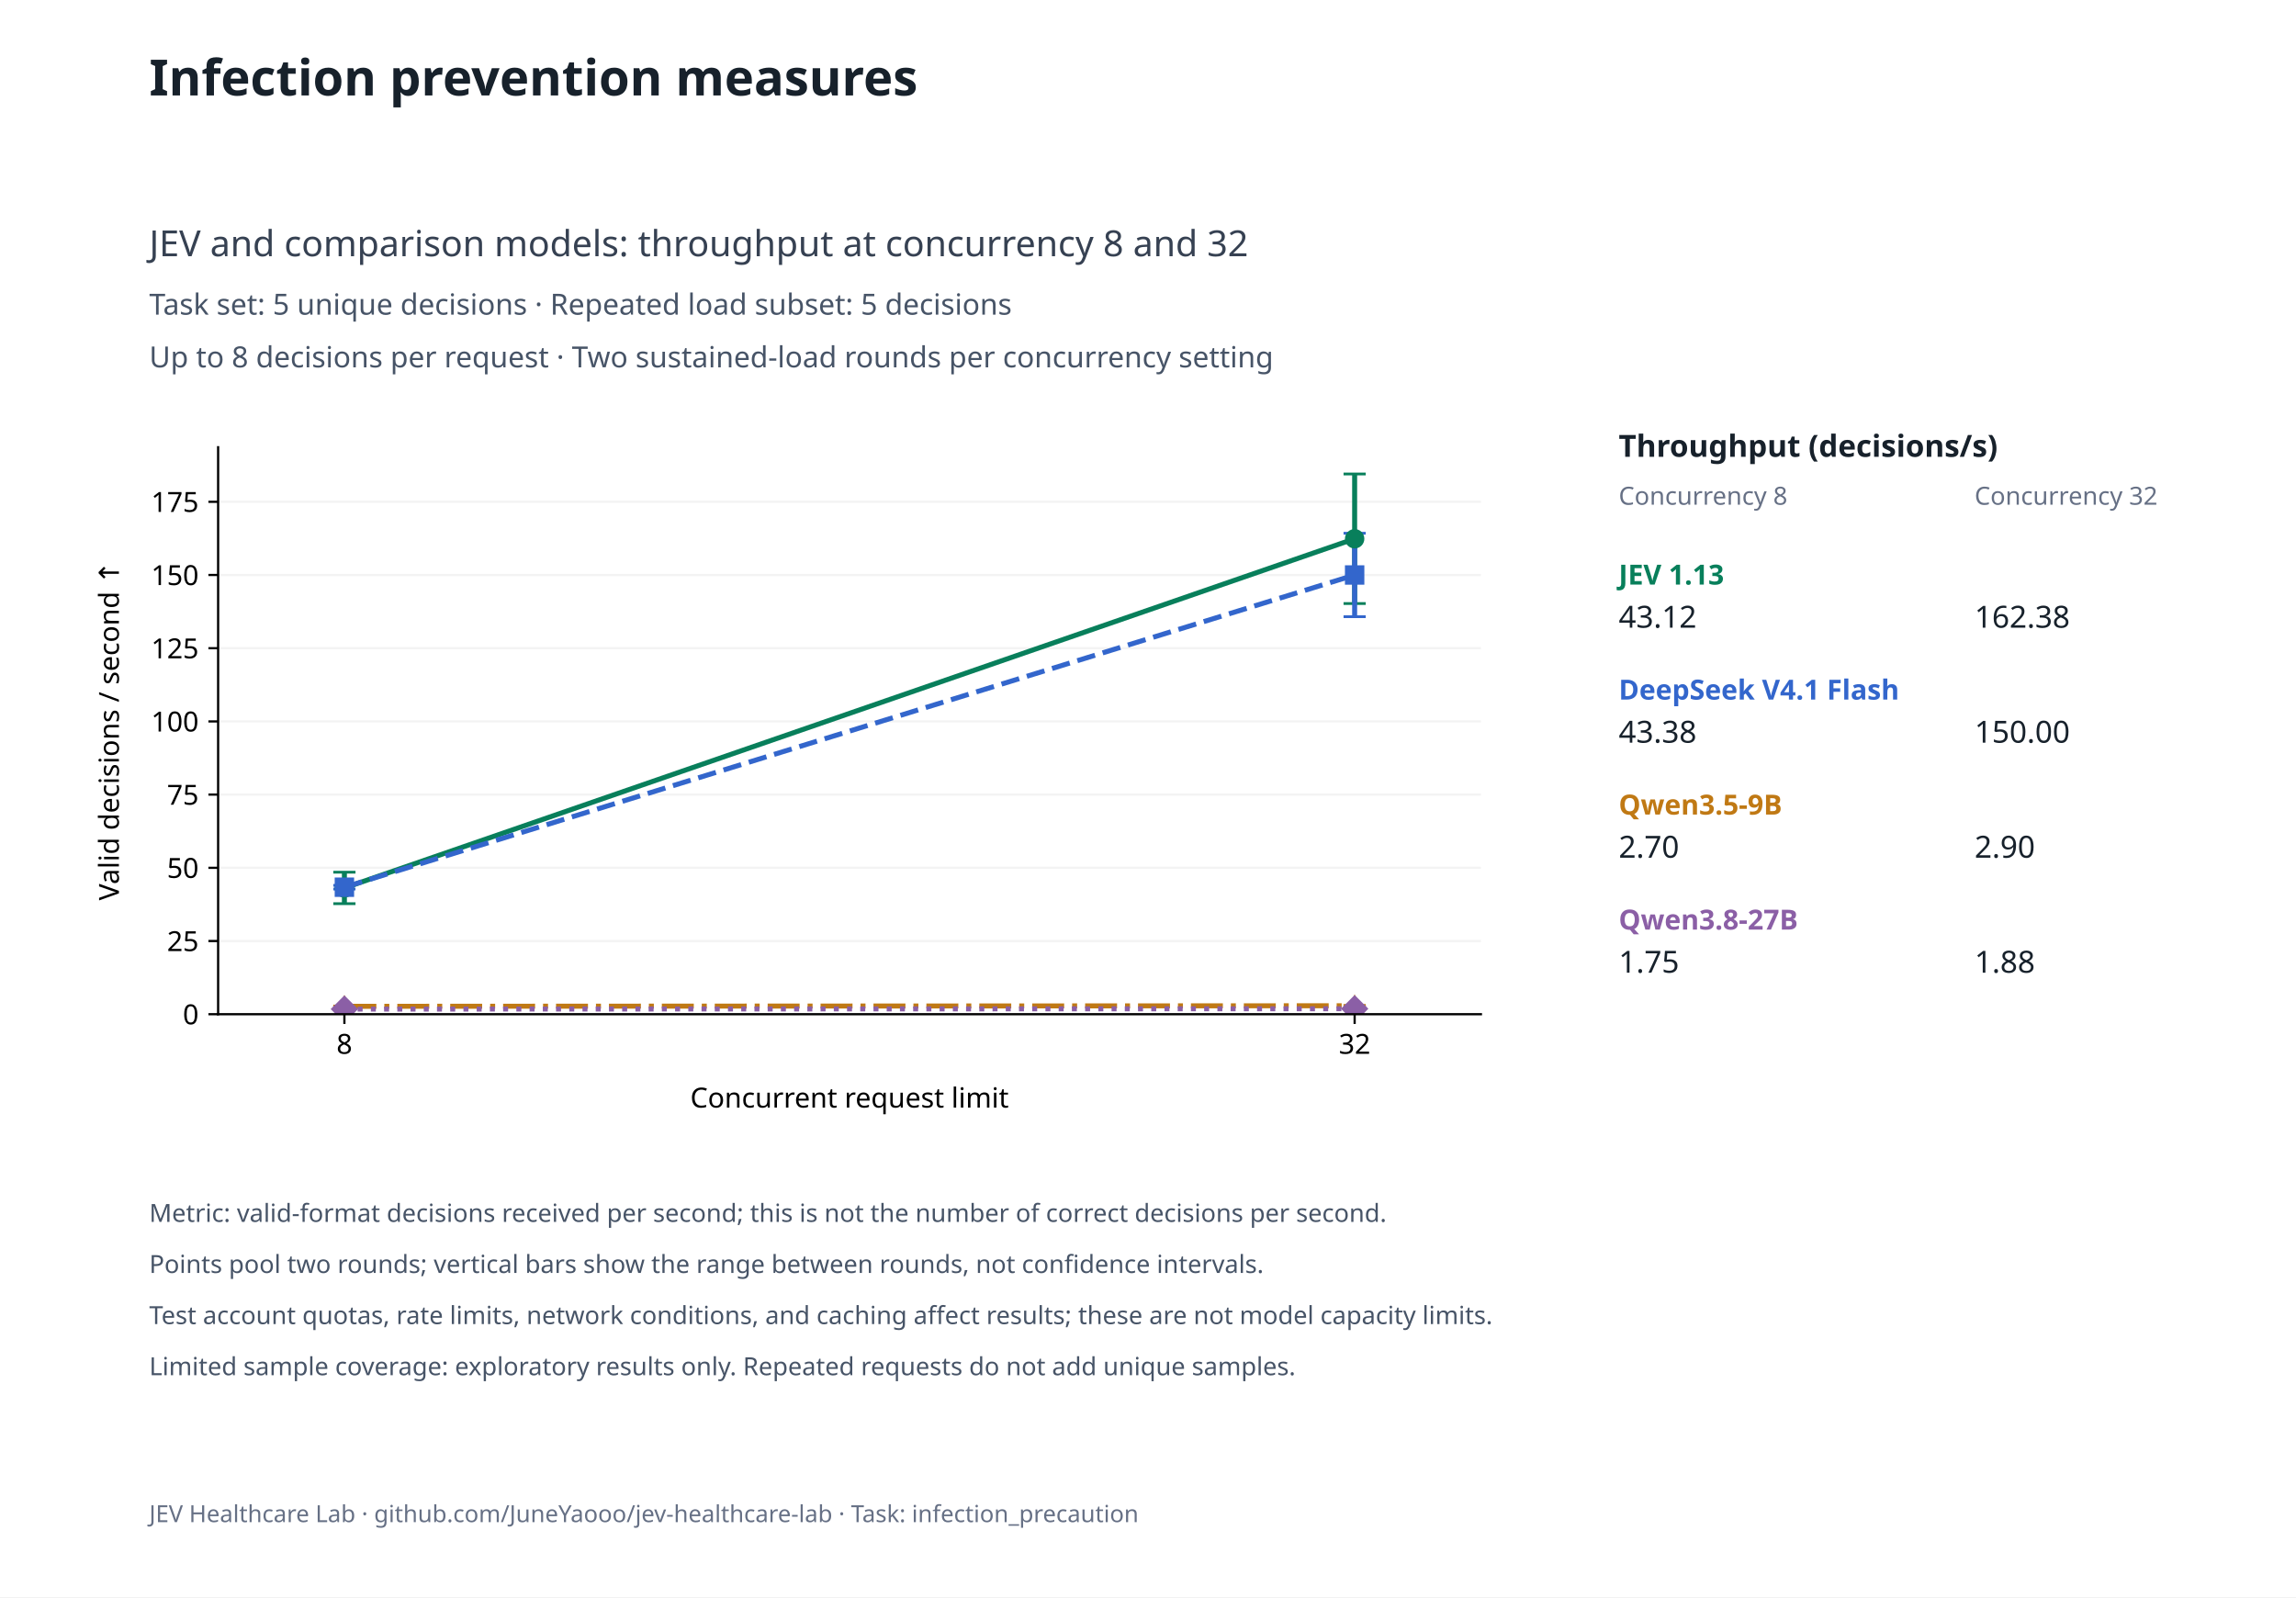
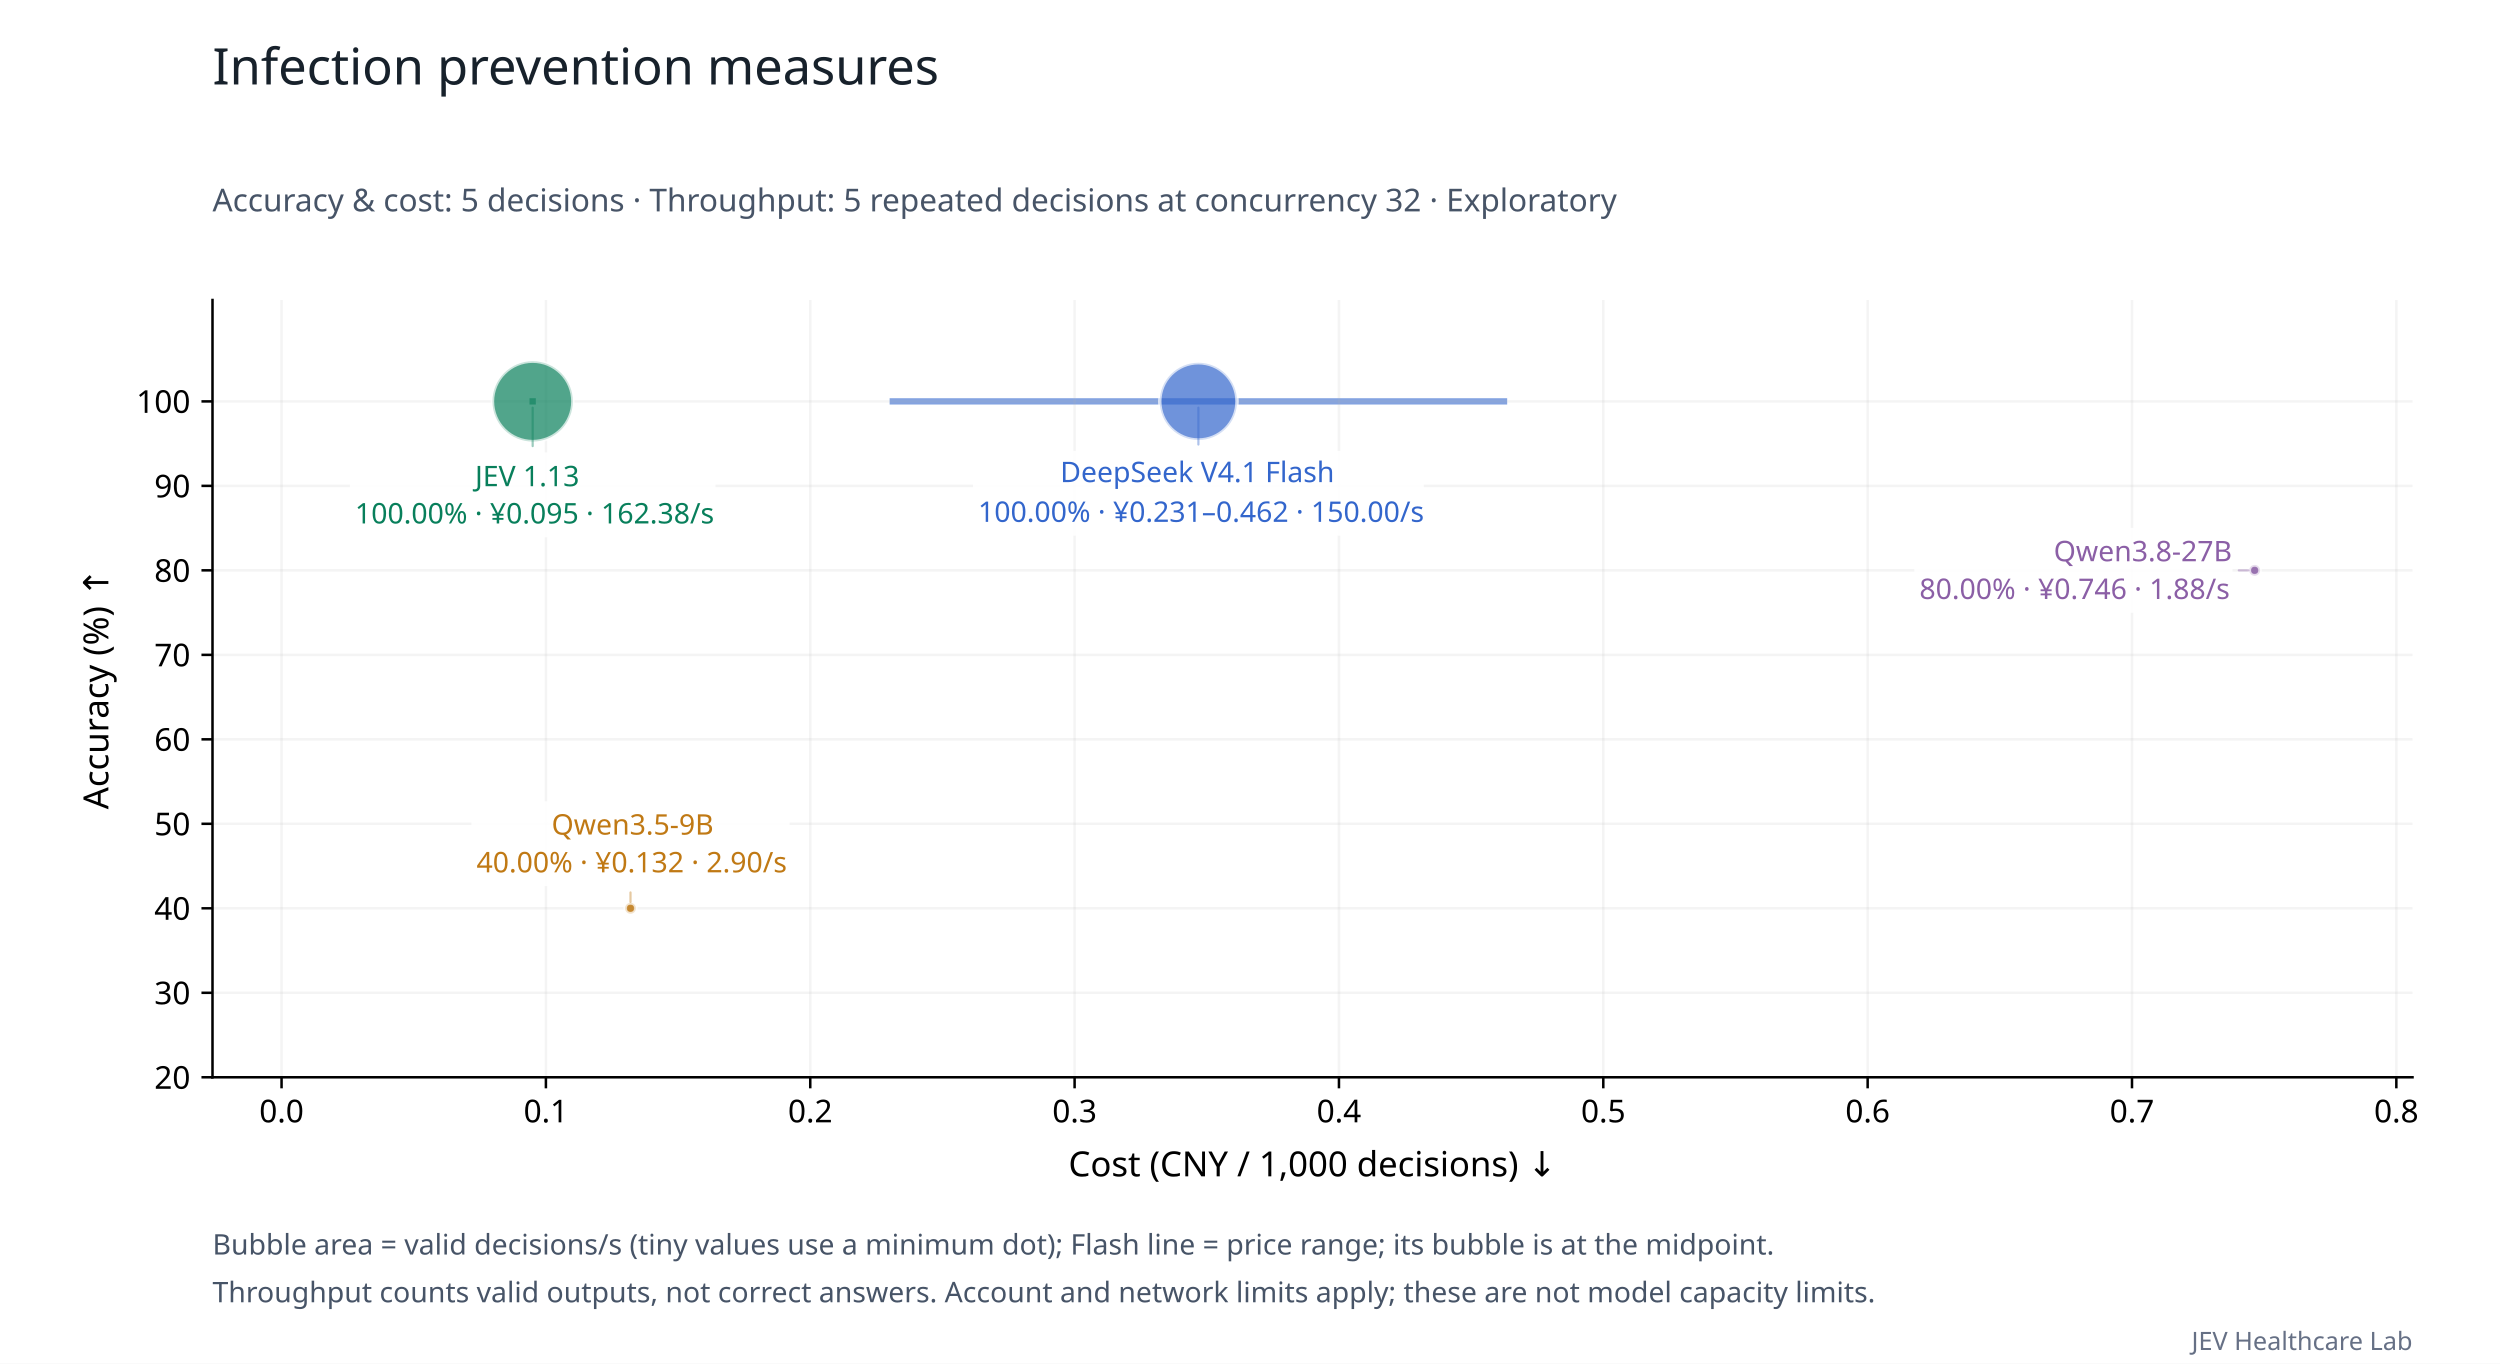
- <svg xmlns="http://www.w3.org/2000/svg" xmlns:xlink="http://www.w3.org/1999/xlink" width="828pt" height="576pt" viewBox="0 0 828 576" version="1.1">
+ <svg xmlns="http://www.w3.org/2000/svg" xmlns:xlink="http://www.w3.org/1999/xlink" width="792pt" height="432pt" viewBox="0 0 792 432" version="1.1">
  <defs>
    <style type="text/css">*{stroke-linejoin: round; stroke-linecap: butt}</style>
  </defs>
  <g id="figure_1">
    <g id="patch_1">
-       <path d="M 0 576 L 828 576 L 828 0 L 0 0 z " style="fill: #ffffff" />
+       <path d="M 0 432 L 792 432 L 792 0 L 0 0 z " style="fill: #ffffff" />
    </g>
    <g id="axes_1">
      <g id="patch_2">
-         <path d="M 78.66 365.76 L 534.06 365.76 L 534.06 161.28 L 78.66 161.28 z " style="fill: #ffffff" />
+         <path d="M 67.32 341.28 L 764.28 341.28 L 764.28 95.04 L 67.32 95.04 z " style="fill: #ffffff" />
+       </g>
+       <g id="line2d_1">
+         <path d="M 168.749 127.158 L 168.749 127.158 " clip-path="url(#p3222d18b9a)" style="fill: none; stroke: #087f5b; stroke-opacity: 0.6; stroke-width: 2; stroke-linecap: square" />
+       </g>
+       <g id="line2d_2">
+         <path d="M 282.834 127.158 L 476.471 127.158 " clip-path="url(#p3222d18b9a)" style="fill: none; stroke: #3366cc; stroke-opacity: 0.6; stroke-width: 2; stroke-linecap: square" />
+       </g>
+       <g id="line2d_3">
+         <path d="M 199.742 287.75 L 199.742 287.75 " clip-path="url(#p3222d18b9a)" style="fill: none; stroke: #c07914; stroke-opacity: 0.6; stroke-width: 2; stroke-linecap: square" />
+       </g>
+       <g id="line2d_4">
+         <path d="M 714.274 180.689 L 714.274 180.689 " clip-path="url(#p3222d18b9a)" style="fill: none; stroke: #8b5fa6; stroke-opacity: 0.6; stroke-width: 2; stroke-linecap: square" />
      </g>
      <g id="matplotlib.axis_1">
        <g id="xtick_1">
-           <g id="line2d_1">
+           <g id="line2d_5">
+             <path d="M 89.198 341.28 L 89.198 95.04 " clip-path="url(#p3222d18b9a)" style="fill: none; stroke: #b0b0b0; stroke-opacity: 0.14; stroke-width: 0.8; stroke-linecap: square" />
+           </g>
+           <g id="line2d_6">
            <defs>
-               <path id="m8e0ed60542" d="M 0 0 L 0 3.5 " style="stroke: #000000; stroke-width: 0.8" />
+               <path id="m6e12f1bd28" d="M 0 0 L 0 3.5 " style="stroke: #000000; stroke-width: 0.8" />
            </defs>
            <g>
-               <use xlink:href="#m8e0ed60542" x="124.2" y="365.76" style="stroke: #000000; stroke-width: 0.8" />
+               <use xlink:href="#m6e12f1bd28" x="89.198" y="341.28" style="stroke: #000000; stroke-width: 0.8" />
            </g>
          </g>
          <g id="text_1">
-             <text style="font-size: 10px; font-family: 'Arial Unicode MS'; text-anchor: middle" x="124.2" y="380.04" transform="rotate(-0 124.2 380.0403)">8</text>
+             <text style="font-size: 10px; font-family: 'Arial Unicode MS'; text-anchor: middle" x="89.198" y="355.56" transform="rotate(-0 89.19767 355.5603)">0.0</text>
          </g>
        </g>
        <g id="xtick_2">
-           <g id="line2d_2">
-             <g>
-               <use xlink:href="#m8e0ed60542" x="488.52" y="365.76" style="stroke: #000000; stroke-width: 0.8" />
+           <g id="line2d_7">
+             <path d="M 172.943 341.28 L 172.943 95.04 " clip-path="url(#p3222d18b9a)" style="fill: none; stroke: #b0b0b0; stroke-opacity: 0.14; stroke-width: 0.8; stroke-linecap: square" />
+           </g>
+           <g id="line2d_8">
+             <g>
+               <use xlink:href="#m6e12f1bd28" x="172.943" y="341.28" style="stroke: #000000; stroke-width: 0.8" />
            </g>
          </g>
          <g id="text_2">
-             <text style="font-size: 10px; font-family: 'Arial Unicode MS'; text-anchor: middle" x="488.52" y="380.04" transform="rotate(-0 488.52 380.0403)">32</text>
-           </g>
-         </g>
-         <g id="text_3">
-           <text style="font-size: 10px; font-family: 'Arial Unicode MS'; text-anchor: middle" x="306.36" y="399.42" transform="rotate(-0 306.36 399.4202)">Concurrent request limit</text>
+             <text style="font-size: 10px; font-family: 'Arial Unicode MS'; text-anchor: middle" x="172.943" y="355.56" transform="rotate(-0 172.9431 355.5603)">0.1</text>
+           </g>
+         </g>
+         <g id="xtick_3">
+           <g id="line2d_9">
+             <path d="M 256.689 341.28 L 256.689 95.04 " clip-path="url(#p3222d18b9a)" style="fill: none; stroke: #b0b0b0; stroke-opacity: 0.14; stroke-width: 0.8; stroke-linecap: square" />
+           </g>
+           <g id="line2d_10">
+             <g>
+               <use xlink:href="#m6e12f1bd28" x="256.689" y="341.28" style="stroke: #000000; stroke-width: 0.8" />
+             </g>
+           </g>
+           <g id="text_3">
+             <text style="font-size: 10px; font-family: 'Arial Unicode MS'; text-anchor: middle" x="256.689" y="355.56" transform="rotate(-0 256.6886 355.5603)">0.2</text>
+           </g>
+         </g>
+         <g id="xtick_4">
+           <g id="line2d_11">
+             <path d="M 340.434 341.28 L 340.434 95.04 " clip-path="url(#p3222d18b9a)" style="fill: none; stroke: #b0b0b0; stroke-opacity: 0.14; stroke-width: 0.8; stroke-linecap: square" />
+           </g>
+           <g id="line2d_12">
+             <g>
+               <use xlink:href="#m6e12f1bd28" x="340.434" y="341.28" style="stroke: #000000; stroke-width: 0.8" />
+             </g>
+           </g>
+           <g id="text_4">
+             <text style="font-size: 10px; font-family: 'Arial Unicode MS'; text-anchor: middle" x="340.434" y="355.56" transform="rotate(-0 340.4341 355.5603)">0.3</text>
+           </g>
+         </g>
+         <g id="xtick_5">
+           <g id="line2d_13">
+             <path d="M 424.18 341.28 L 424.18 95.04 " clip-path="url(#p3222d18b9a)" style="fill: none; stroke: #b0b0b0; stroke-opacity: 0.14; stroke-width: 0.8; stroke-linecap: square" />
+           </g>
+           <g id="line2d_14">
+             <g>
+               <use xlink:href="#m6e12f1bd28" x="424.18" y="341.28" style="stroke: #000000; stroke-width: 0.8" />
+             </g>
+           </g>
+           <g id="text_5">
+             <text style="font-size: 10px; font-family: 'Arial Unicode MS'; text-anchor: middle" x="424.18" y="355.56" transform="rotate(-0 424.1796 355.5603)">0.4</text>
+           </g>
+         </g>
+         <g id="xtick_6">
+           <g id="line2d_15">
+             <path d="M 507.925 341.28 L 507.925 95.04 " clip-path="url(#p3222d18b9a)" style="fill: none; stroke: #b0b0b0; stroke-opacity: 0.14; stroke-width: 0.8; stroke-linecap: square" />
+           </g>
+           <g id="line2d_16">
+             <g>
+               <use xlink:href="#m6e12f1bd28" x="507.925" y="341.28" style="stroke: #000000; stroke-width: 0.8" />
+             </g>
+           </g>
+           <g id="text_6">
+             <text style="font-size: 10px; font-family: 'Arial Unicode MS'; text-anchor: middle" x="507.925" y="355.56" transform="rotate(-0 507.925 355.5603)">0.5</text>
+           </g>
+         </g>
+         <g id="xtick_7">
+           <g id="line2d_17">
+             <path d="M 591.671 341.28 L 591.671 95.04 " clip-path="url(#p3222d18b9a)" style="fill: none; stroke: #b0b0b0; stroke-opacity: 0.14; stroke-width: 0.8; stroke-linecap: square" />
+           </g>
+           <g id="line2d_18">
+             <g>
+               <use xlink:href="#m6e12f1bd28" x="591.671" y="341.28" style="stroke: #000000; stroke-width: 0.8" />
+             </g>
+           </g>
+           <g id="text_7">
+             <text style="font-size: 10px; font-family: 'Arial Unicode MS'; text-anchor: middle" x="591.671" y="355.56" transform="rotate(-0 591.6705 355.5603)">0.6</text>
+           </g>
+         </g>
+         <g id="xtick_8">
+           <g id="line2d_19">
+             <path d="M 675.416 341.28 L 675.416 95.04 " clip-path="url(#p3222d18b9a)" style="fill: none; stroke: #b0b0b0; stroke-opacity: 0.14; stroke-width: 0.8; stroke-linecap: square" />
+           </g>
+           <g id="line2d_20">
+             <g>
+               <use xlink:href="#m6e12f1bd28" x="675.416" y="341.28" style="stroke: #000000; stroke-width: 0.8" />
+             </g>
+           </g>
+           <g id="text_8">
+             <text style="font-size: 10px; font-family: 'Arial Unicode MS'; text-anchor: middle" x="675.416" y="355.56" transform="rotate(-0 675.416 355.5603)">0.7</text>
+           </g>
+         </g>
+         <g id="xtick_9">
+           <g id="line2d_21">
+             <path d="M 759.161 341.28 L 759.161 95.04 " clip-path="url(#p3222d18b9a)" style="fill: none; stroke: #b0b0b0; stroke-opacity: 0.14; stroke-width: 0.8; stroke-linecap: square" />
+           </g>
+           <g id="line2d_22">
+             <g>
+               <use xlink:href="#m6e12f1bd28" x="759.161" y="341.28" style="stroke: #000000; stroke-width: 0.8" />
+             </g>
+           </g>
+           <g id="text_9">
+             <text style="font-size: 10px; font-family: 'Arial Unicode MS'; text-anchor: middle" x="759.161" y="355.56" transform="rotate(-0 759.1615 355.5603)">0.8</text>
+           </g>
+         </g>
+         <g id="text_10">
+           <text style="font-size: 11px; font-family: 'Arial Unicode MS'; text-anchor: middle" x="415.8" y="372.668" transform="rotate(-0 415.8 372.6682)">Cost (CNY / 1,000 decisions) ↓</text>
        </g>
      </g>
      <g id="matplotlib.axis_2">
        <g id="ytick_1">
-           <g id="line2d_3">
-             <path d="M 78.66 365.76 L 534.06 365.76 " clip-path="url(#pffff6d3450)" style="fill: none; stroke: #b0b0b0; stroke-opacity: 0.16; stroke-width: 0.8; stroke-linecap: square" />
-           </g>
-           <g id="line2d_4">
+           <g id="line2d_23">
+             <path d="M 67.32 341.28 L 764.28 341.28 " clip-path="url(#p3222d18b9a)" style="fill: none; stroke: #b0b0b0; stroke-opacity: 0.14; stroke-width: 0.8; stroke-linecap: square" />
+           </g>
+           <g id="line2d_24">
            <defs>
-               <path id="m346a5e330f" d="M 0 0 L -3.5 0 " style="stroke: #000000; stroke-width: 0.8" />
+               <path id="m0b950eb92d" d="M 0 0 L -3.5 0 " style="stroke: #000000; stroke-width: 0.8" />
            </defs>
            <g>
-               <use xlink:href="#m346a5e330f" x="78.66" y="365.76" style="stroke: #000000; stroke-width: 0.8" />
-             </g>
-           </g>
-           <g id="text_4">
-             <text style="font-size: 10px; font-family: 'Arial Unicode MS'; text-anchor: end" x="71.66" y="369.4" transform="rotate(-0 71.66 369.4001)">0</text>
+               <use xlink:href="#m0b950eb92d" x="67.32" y="341.28" style="stroke: #000000; stroke-width: 0.8" />
+             </g>
+           </g>
+           <g id="text_11">
+             <text style="font-size: 10px; font-family: 'Arial Unicode MS'; text-anchor: end" x="60.32" y="344.92" transform="rotate(-0 60.32 344.9201)">20</text>
          </g>
        </g>
        <g id="ytick_2">
-           <g id="line2d_5">
-             <path d="M 78.66 339.36 L 534.06 339.36 " clip-path="url(#pffff6d3450)" style="fill: none; stroke: #b0b0b0; stroke-opacity: 0.16; stroke-width: 0.8; stroke-linecap: square" />
-           </g>
-           <g id="line2d_6">
-             <g>
-               <use xlink:href="#m346a5e330f" x="78.66" y="339.36" style="stroke: #000000; stroke-width: 0.8" />
-             </g>
-           </g>
-           <g id="text_5">
-             <text style="font-size: 10px; font-family: 'Arial Unicode MS'; text-anchor: end" x="71.66" y="343" transform="rotate(-0 71.66 343.0003)">25</text>
+           <g id="line2d_25">
+             <path d="M 67.32 314.515 L 764.28 314.515 " clip-path="url(#p3222d18b9a)" style="fill: none; stroke: #b0b0b0; stroke-opacity: 0.14; stroke-width: 0.8; stroke-linecap: square" />
+           </g>
+           <g id="line2d_26">
+             <g>
+               <use xlink:href="#m0b950eb92d" x="67.32" y="314.515" style="stroke: #000000; stroke-width: 0.8" />
+             </g>
+           </g>
+           <g id="text_12">
+             <text style="font-size: 10px; font-family: 'Arial Unicode MS'; text-anchor: end" x="60.32" y="318.155" transform="rotate(-0 60.32 318.1549)">30</text>
          </g>
        </g>
        <g id="ytick_3">
-           <g id="line2d_7">
-             <path d="M 78.66 312.96 L 534.06 312.96 " clip-path="url(#pffff6d3450)" style="fill: none; stroke: #b0b0b0; stroke-opacity: 0.16; stroke-width: 0.8; stroke-linecap: square" />
-           </g>
-           <g id="line2d_8">
-             <g>
-               <use xlink:href="#m346a5e330f" x="78.66" y="312.96" style="stroke: #000000; stroke-width: 0.8" />
-             </g>
-           </g>
-           <g id="text_6">
-             <text style="font-size: 10px; font-family: 'Arial Unicode MS'; text-anchor: end" x="71.66" y="316.6" transform="rotate(-0 71.66 316.6004)">50</text>
+           <g id="line2d_27">
+             <path d="M 67.32 287.75 L 764.28 287.75 " clip-path="url(#p3222d18b9a)" style="fill: none; stroke: #b0b0b0; stroke-opacity: 0.14; stroke-width: 0.8; stroke-linecap: square" />
+           </g>
+           <g id="line2d_28">
+             <g>
+               <use xlink:href="#m0b950eb92d" x="67.32" y="287.75" style="stroke: #000000; stroke-width: 0.8" />
+             </g>
+           </g>
+           <g id="text_13">
+             <text style="font-size: 10px; font-family: 'Arial Unicode MS'; text-anchor: end" x="60.32" y="291.39" transform="rotate(-0 60.32 291.3897)">40</text>
          </g>
        </g>
        <g id="ytick_4">
-           <g id="line2d_9">
-             <path d="M 78.66 286.56 L 534.06 286.56 " clip-path="url(#pffff6d3450)" style="fill: none; stroke: #b0b0b0; stroke-opacity: 0.16; stroke-width: 0.8; stroke-linecap: square" />
-           </g>
-           <g id="line2d_10">
-             <g>
-               <use xlink:href="#m346a5e330f" x="78.66" y="286.56" style="stroke: #000000; stroke-width: 0.8" />
-             </g>
-           </g>
-           <g id="text_7">
-             <text style="font-size: 10px; font-family: 'Arial Unicode MS'; text-anchor: end" x="71.66" y="290.201" transform="rotate(-0 71.66 290.2006)">75</text>
+           <g id="line2d_29">
+             <path d="M 67.32 260.984 L 764.28 260.984 " clip-path="url(#p3222d18b9a)" style="fill: none; stroke: #b0b0b0; stroke-opacity: 0.14; stroke-width: 0.8; stroke-linecap: square" />
+           </g>
+           <g id="line2d_30">
+             <g>
+               <use xlink:href="#m0b950eb92d" x="67.32" y="260.984" style="stroke: #000000; stroke-width: 0.8" />
+             </g>
+           </g>
+           <g id="text_14">
+             <text style="font-size: 10px; font-family: 'Arial Unicode MS'; text-anchor: end" x="60.32" y="264.624" transform="rotate(-0 60.32 264.6245)">50</text>
          </g>
        </g>
        <g id="ytick_5">
-           <g id="line2d_11">
-             <path d="M 78.66 260.161 L 534.06 260.161 " clip-path="url(#pffff6d3450)" style="fill: none; stroke: #b0b0b0; stroke-opacity: 0.16; stroke-width: 0.8; stroke-linecap: square" />
-           </g>
-           <g id="line2d_12">
-             <g>
-               <use xlink:href="#m346a5e330f" x="78.66" y="260.161" style="stroke: #000000; stroke-width: 0.8" />
-             </g>
-           </g>
-           <g id="text_8">
-             <text style="font-size: 10px; font-family: 'Arial Unicode MS'; text-anchor: end" x="71.66" y="263.801" transform="rotate(-0 71.66 263.8008)">100</text>
+           <g id="line2d_31">
+             <path d="M 67.32 234.219 L 764.28 234.219 " clip-path="url(#p3222d18b9a)" style="fill: none; stroke: #b0b0b0; stroke-opacity: 0.14; stroke-width: 0.8; stroke-linecap: square" />
+           </g>
+           <g id="line2d_32">
+             <g>
+               <use xlink:href="#m0b950eb92d" x="67.32" y="234.219" style="stroke: #000000; stroke-width: 0.8" />
+             </g>
+           </g>
+           <g id="text_15">
+             <text style="font-size: 10px; font-family: 'Arial Unicode MS'; text-anchor: end" x="60.32" y="237.859" transform="rotate(-0 60.32 237.8593)">60</text>
          </g>
        </g>
        <g id="ytick_6">
-           <g id="line2d_13">
-             <path d="M 78.66 233.761 L 534.06 233.761 " clip-path="url(#pffff6d3450)" style="fill: none; stroke: #b0b0b0; stroke-opacity: 0.16; stroke-width: 0.8; stroke-linecap: square" />
-           </g>
-           <g id="line2d_14">
-             <g>
-               <use xlink:href="#m346a5e330f" x="78.66" y="233.761" style="stroke: #000000; stroke-width: 0.8" />
-             </g>
-           </g>
-           <g id="text_9">
-             <text style="font-size: 10px; font-family: 'Arial Unicode MS'; text-anchor: end" x="71.66" y="237.401" transform="rotate(-0 71.66 237.4009)">125</text>
+           <g id="line2d_33">
+             <path d="M 67.32 207.454 L 764.28 207.454 " clip-path="url(#p3222d18b9a)" style="fill: none; stroke: #b0b0b0; stroke-opacity: 0.14; stroke-width: 0.8; stroke-linecap: square" />
+           </g>
+           <g id="line2d_34">
+             <g>
+               <use xlink:href="#m0b950eb92d" x="67.32" y="207.454" style="stroke: #000000; stroke-width: 0.8" />
+             </g>
+           </g>
+           <g id="text_16">
+             <text style="font-size: 10px; font-family: 'Arial Unicode MS'; text-anchor: end" x="60.32" y="211.094" transform="rotate(-0 60.32 211.0941)">70</text>
          </g>
        </g>
        <g id="ytick_7">
-           <g id="line2d_15">
-             <path d="M 78.66 207.361 L 534.06 207.361 " clip-path="url(#pffff6d3450)" style="fill: none; stroke: #b0b0b0; stroke-opacity: 0.16; stroke-width: 0.8; stroke-linecap: square" />
-           </g>
-           <g id="line2d_16">
-             <g>
-               <use xlink:href="#m346a5e330f" x="78.66" y="207.361" style="stroke: #000000; stroke-width: 0.8" />
-             </g>
-           </g>
-           <g id="text_10">
-             <text style="font-size: 10px; font-family: 'Arial Unicode MS'; text-anchor: end" x="71.66" y="211.001" transform="rotate(-0 71.66 211.0011)">150</text>
+           <g id="line2d_35">
+             <path d="M 67.32 180.689 L 764.28 180.689 " clip-path="url(#p3222d18b9a)" style="fill: none; stroke: #b0b0b0; stroke-opacity: 0.14; stroke-width: 0.8; stroke-linecap: square" />
+           </g>
+           <g id="line2d_36">
+             <g>
+               <use xlink:href="#m0b950eb92d" x="67.32" y="180.689" style="stroke: #000000; stroke-width: 0.8" />
+             </g>
+           </g>
+           <g id="text_17">
+             <text style="font-size: 10px; font-family: 'Arial Unicode MS'; text-anchor: end" x="60.32" y="184.329" transform="rotate(-0 60.32 184.3288)">80</text>
          </g>
        </g>
        <g id="ytick_8">
-           <g id="line2d_17">
-             <path d="M 78.66 180.961 L 534.06 180.961 " clip-path="url(#pffff6d3450)" style="fill: none; stroke: #b0b0b0; stroke-opacity: 0.16; stroke-width: 0.8; stroke-linecap: square" />
-           </g>
-           <g id="line2d_18">
-             <g>
-               <use xlink:href="#m346a5e330f" x="78.66" y="180.961" style="stroke: #000000; stroke-width: 0.8" />
-             </g>
-           </g>
-           <g id="text_11">
-             <text style="font-size: 10px; font-family: 'Arial Unicode MS'; text-anchor: end" x="71.66" y="184.601" transform="rotate(-0 71.66 184.6012)">175</text>
-           </g>
-         </g>
-         <g id="text_12">
-           <text style="font-size: 10px; font-family: 'Arial Unicode MS'; text-anchor: middle" x="42.878" y="263.52" transform="rotate(-90 42.87758 263.52)">Valid decisions / second ↑</text>
-         </g>
-       </g>
-       <g id="LineCollection_1">
-         <path d="M 124.2 325.896 L 124.2 314.544 " clip-path="url(#pffff6d3450)" style="fill: none; stroke: #087f5b; stroke-width: 1.8" />
-         <path d="M 488.52 217.657 L 488.52 170.929 " clip-path="url(#pffff6d3450)" style="fill: none; stroke: #087f5b; stroke-width: 1.8" />
-       </g>
-       <g id="line2d_19">
+           <g id="line2d_37">
+             <path d="M 67.32 153.923 L 764.28 153.923 " clip-path="url(#p3222d18b9a)" style="fill: none; stroke: #b0b0b0; stroke-opacity: 0.14; stroke-width: 0.8; stroke-linecap: square" />
+           </g>
+           <g id="line2d_38">
+             <g>
+               <use xlink:href="#m0b950eb92d" x="67.32" y="153.923" style="stroke: #000000; stroke-width: 0.8" />
+             </g>
+           </g>
+           <g id="text_18">
+             <text style="font-size: 10px; font-family: 'Arial Unicode MS'; text-anchor: end" x="60.32" y="157.564" transform="rotate(-0 60.32 157.5636)">90</text>
+           </g>
+         </g>
+         <g id="ytick_9">
+           <g id="line2d_39">
+             <path d="M 67.32 127.158 L 764.28 127.158 " clip-path="url(#p3222d18b9a)" style="fill: none; stroke: #b0b0b0; stroke-opacity: 0.14; stroke-width: 0.8; stroke-linecap: square" />
+           </g>
+           <g id="line2d_40">
+             <g>
+               <use xlink:href="#m0b950eb92d" x="67.32" y="127.158" style="stroke: #000000; stroke-width: 0.8" />
+             </g>
+           </g>
+           <g id="text_19">
+             <text style="font-size: 10px; font-family: 'Arial Unicode MS'; text-anchor: end" x="60.32" y="130.798" transform="rotate(-0 60.32 130.7984)">100</text>
+           </g>
+         </g>
+         <g id="text_20">
+           <text style="font-size: 11px; font-family: 'Arial Unicode MS'; text-anchor: middle" x="34.327" y="218.16" transform="rotate(-90 34.32719 218.16)">Accuracy (%) ↑</text>
+         </g>
+       </g>
+       <g id="patch_3">
+         <path d="M 67.32 341.28 L 67.32 95.04 " style="fill: none; stroke: #000000; stroke-width: 0.8; stroke-linejoin: miter; stroke-linecap: square" />
+       </g>
+       <g id="patch_4">
+         <path d="M 67.32 341.28 L 764.28 341.28 " style="fill: none; stroke: #000000; stroke-width: 0.8; stroke-linejoin: miter; stroke-linecap: square" />
+       </g>
+       <g id="PathCollection_1">
        <defs>
-           <path id="m57e43f21d7" d="M 4 0 L -4 -0 " style="stroke: #087f5b" />
+           <path id="m70d8eda0ce" d="M 0 12.743 C 3.379 12.743 6.621 11.4 9.01 9.01 C 11.4 6.621 12.743 3.379 12.743 0 C 12.743 -3.379 11.4 -6.621 9.01 -9.01 C 6.621 -11.4 3.379 -12.743 0 -12.743 C -3.379 -12.743 -6.621 -11.4 -9.01 -9.01 C -11.4 -6.621 -12.743 -3.379 -12.743 0 C -12.743 3.379 -11.4 6.621 -9.01 9.01 C -6.621 11.4 -3.379 12.743 0 12.743 z " style="stroke: #ffffff; stroke-opacity: 0.7; stroke-width: 1.1" />
        </defs>
-         <g clip-path="url(#pffff6d3450)">
-           <use xlink:href="#m57e43f21d7" x="124.2" y="325.896" style="fill: #087f5b; stroke: #087f5b" />
-           <use xlink:href="#m57e43f21d7" x="488.52" y="217.657" style="fill: #087f5b; stroke: #087f5b" />
-         </g>
-       </g>
-       <g id="line2d_20">
-         <g clip-path="url(#pffff6d3450)">
-           <use xlink:href="#m57e43f21d7" x="124.2" y="314.544" style="fill: #087f5b; stroke: #087f5b" />
-           <use xlink:href="#m57e43f21d7" x="488.52" y="170.929" style="fill: #087f5b; stroke: #087f5b" />
-         </g>
-       </g>
-       <g id="LineCollection_2">
-         <path d="M 124.2 320.616 L 124.2 319.296 " clip-path="url(#pffff6d3450)" style="fill: none; stroke: #3366cc; stroke-width: 1.8" />
-         <path d="M 488.52 222.409 L 488.52 192.313 " clip-path="url(#pffff6d3450)" style="fill: none; stroke: #3366cc; stroke-width: 1.8" />
-       </g>
-       <g id="line2d_21">
+         <g clip-path="url(#p3222d18b9a)">
+           <use xlink:href="#m70d8eda0ce" x="168.749" y="127.158" style="fill: #087f5b; fill-opacity: 0.7; stroke: #ffffff; stroke-opacity: 0.7; stroke-width: 1.1" />
+         </g>
+       </g>
+       <g id="PathCollection_2">
        <defs>
-           <path id="m2f074e4fcb" d="M 4 0 L -4 -0 " style="stroke: #3366cc" />
+           <path id="m590376e90a" d="M 0 12.247 C 3.248 12.247 6.364 10.957 8.66 8.66 C 10.957 6.364 12.247 3.248 12.247 0 C 12.247 -3.248 10.957 -6.364 8.66 -8.66 C 6.364 -10.957 3.248 -12.247 0 -12.247 C -3.248 -12.247 -6.364 -10.957 -8.66 -8.66 C -10.957 -6.364 -12.247 -3.248 -12.247 0 C -12.247 3.248 -10.957 6.364 -8.66 8.66 C -6.364 10.957 -3.248 12.247 0 12.247 z " style="stroke: #ffffff; stroke-opacity: 0.7; stroke-width: 1.1" />
        </defs>
-         <g clip-path="url(#pffff6d3450)">
-           <use xlink:href="#m2f074e4fcb" x="124.2" y="320.616" style="fill: #3366cc; stroke: #3366cc" />
-           <use xlink:href="#m2f074e4fcb" x="488.52" y="222.409" style="fill: #3366cc; stroke: #3366cc" />
-         </g>
-       </g>
-       <g id="line2d_22">
-         <g clip-path="url(#pffff6d3450)">
-           <use xlink:href="#m2f074e4fcb" x="124.2" y="319.296" style="fill: #3366cc; stroke: #3366cc" />
-           <use xlink:href="#m2f074e4fcb" x="488.52" y="192.313" style="fill: #3366cc; stroke: #3366cc" />
-         </g>
-       </g>
-       <g id="LineCollection_3">
-         <path d="M 124.2 363.014 L 124.2 362.803 " clip-path="url(#pffff6d3450)" style="fill: none; stroke: #c07914; stroke-width: 1.8" />
-         <path d="M 488.52 362.803 L 488.52 362.592 " clip-path="url(#pffff6d3450)" style="fill: none; stroke: #c07914; stroke-width: 1.8" />
-       </g>
-       <g id="line2d_23">
+         <g clip-path="url(#p3222d18b9a)">
+           <use xlink:href="#m590376e90a" x="379.652" y="127.158" style="fill: #3366cc; fill-opacity: 0.7; stroke: #ffffff; stroke-opacity: 0.7; stroke-width: 1.1" />
+         </g>
+       </g>
+       <g id="PathCollection_3">
        <defs>
-           <path id="me197558a9c" d="M 4 0 L -4 -0 " style="stroke: #c07914" />
+           <path id="mb161eafe2a" d="M 0 1.732 C 0.459 1.732 0.9 1.55 1.225 1.225 C 1.55 0.9 1.732 0.459 1.732 0 C 1.732 -0.459 1.55 -0.9 1.225 -1.225 C 0.9 -1.55 0.459 -1.732 0 -1.732 C -0.459 -1.732 -0.9 -1.55 -1.225 -1.225 C -1.55 -0.9 -1.732 -0.459 -1.732 0 C -1.732 0.459 -1.55 0.9 -1.225 1.225 C -0.9 1.55 -0.459 1.732 0 1.732 z " style="stroke: #ffffff; stroke-opacity: 0.7; stroke-width: 1.1" />
        </defs>
-         <g clip-path="url(#pffff6d3450)">
-           <use xlink:href="#me197558a9c" x="124.2" y="363.014" style="fill: #c07914; stroke: #c07914" />
-           <use xlink:href="#me197558a9c" x="488.52" y="362.803" style="fill: #c07914; stroke: #c07914" />
-         </g>
-       </g>
-       <g id="line2d_24">
-         <g clip-path="url(#pffff6d3450)">
-           <use xlink:href="#me197558a9c" x="124.2" y="362.803" style="fill: #c07914; stroke: #c07914" />
-           <use xlink:href="#me197558a9c" x="488.52" y="362.592" style="fill: #c07914; stroke: #c07914" />
-         </g>
-       </g>
-       <g id="LineCollection_4">
-         <path d="M 124.2 363.912 L 124.2 363.912 " clip-path="url(#pffff6d3450)" style="fill: none; stroke: #8b5fa6; stroke-width: 1.8" />
-         <path d="M 488.52 363.912 L 488.52 363.648 " clip-path="url(#pffff6d3450)" style="fill: none; stroke: #8b5fa6; stroke-width: 1.8" />
-       </g>
-       <g id="line2d_25">
+         <g clip-path="url(#p3222d18b9a)">
+           <use xlink:href="#mb161eafe2a" x="199.742" y="287.75" style="fill: #c07914; fill-opacity: 0.7; stroke: #ffffff; stroke-opacity: 0.7; stroke-width: 1.1" />
+         </g>
+       </g>
+       <g id="PathCollection_4">
        <defs>
-           <path id="m071d15d3a5" d="M 4 0 L -4 -0 " style="stroke: #8b5fa6" />
+           <path id="md528c7fe31" d="M 0 1.732 C 0.459 1.732 0.9 1.55 1.225 1.225 C 1.55 0.9 1.732 0.459 1.732 0 C 1.732 -0.459 1.55 -0.9 1.225 -1.225 C 0.9 -1.55 0.459 -1.732 0 -1.732 C -0.459 -1.732 -0.9 -1.55 -1.225 -1.225 C -1.55 -0.9 -1.732 -0.459 -1.732 0 C -1.732 0.459 -1.55 0.9 -1.225 1.225 C -0.9 1.55 -0.459 1.732 0 1.732 z " style="stroke: #ffffff; stroke-opacity: 0.7; stroke-width: 1.1" />
        </defs>
-         <g clip-path="url(#pffff6d3450)">
-           <use xlink:href="#m071d15d3a5" x="124.2" y="363.912" style="fill: #8b5fa6; stroke: #8b5fa6" />
-           <use xlink:href="#m071d15d3a5" x="488.52" y="363.912" style="fill: #8b5fa6; stroke: #8b5fa6" />
-         </g>
-       </g>
-       <g id="line2d_26">
-         <g clip-path="url(#pffff6d3450)">
-           <use xlink:href="#m071d15d3a5" x="124.2" y="363.912" style="fill: #8b5fa6; stroke: #8b5fa6" />
-           <use xlink:href="#m071d15d3a5" x="488.52" y="363.648" style="fill: #8b5fa6; stroke: #8b5fa6" />
-         </g>
-       </g>
-       <g id="line2d_27">
-         <path d="M 124.2 320.22 L 488.52 194.293 " clip-path="url(#pffff6d3450)" style="fill: none; stroke: #087f5b; stroke-width: 1.8; stroke-linecap: square" />
-         <defs>
-           <path id="m7d3b77364e" d="M 0 3 C 0.796 3 1.559 2.684 2.121 2.121 C 2.684 1.559 3 0.796 3 0 C 3 -0.796 2.684 -1.559 2.121 -2.121 C 1.559 -2.684 0.796 -3 0 -3 C -0.796 -3 -1.559 -2.684 -2.121 -2.121 C -2.684 -1.559 -3 -0.796 -3 0 C -3 0.796 -2.684 1.559 -2.121 2.121 C -1.559 2.684 -0.796 3 0 3 z " style="stroke: #087f5b" />
-         </defs>
-         <g clip-path="url(#pffff6d3450)">
-           <use xlink:href="#m7d3b77364e" x="124.2" y="320.22" style="fill: #087f5b; stroke: #087f5b" />
-           <use xlink:href="#m7d3b77364e" x="488.52" y="194.293" style="fill: #087f5b; stroke: #087f5b" />
-         </g>
-       </g>
-       <g id="line2d_28">
-         <path d="M 124.2 319.956 L 488.52 207.361 " clip-path="url(#pffff6d3450)" style="fill: none; stroke-dasharray: 6.66,2.88; stroke-dashoffset: 0; stroke: #3366cc; stroke-width: 1.8" />
-         <defs>
-           <path id="m033c4f723c" d="M -3 3 L 3 3 L 3 -3 L -3 -3 z " style="stroke: #3366cc; stroke-linejoin: miter" />
-         </defs>
-         <g clip-path="url(#pffff6d3450)">
-           <use xlink:href="#m033c4f723c" x="124.2" y="319.956" style="fill: #3366cc; stroke: #3366cc; stroke-linejoin: miter" />
-           <use xlink:href="#m033c4f723c" x="488.52" y="207.361" style="fill: #3366cc; stroke: #3366cc; stroke-linejoin: miter" />
-         </g>
-       </g>
-       <g id="line2d_29">
-         <path d="M 124.2 362.909 L 488.52 362.698 " clip-path="url(#pffff6d3450)" style="fill: none; stroke-dasharray: 11.52,2.88,1.8,2.88; stroke-dashoffset: 0; stroke: #c07914; stroke-width: 1.8" />
-         <defs>
-           <path id="mccd3e02677" d="M 0 -3 L -3 3 L 3 3 z " style="stroke: #c07914; stroke-linejoin: miter" />
-         </defs>
-         <g clip-path="url(#pffff6d3450)">
-           <use xlink:href="#mccd3e02677" x="124.2" y="362.909" style="fill: #c07914; stroke: #c07914; stroke-linejoin: miter" />
-           <use xlink:href="#mccd3e02677" x="488.52" y="362.698" style="fill: #c07914; stroke: #c07914; stroke-linejoin: miter" />
-         </g>
-       </g>
-       <g id="line2d_30">
-         <path d="M 124.2 363.912 L 488.52 363.78 " clip-path="url(#pffff6d3450)" style="fill: none; stroke-dasharray: 1.8,2.97; stroke-dashoffset: 0; stroke: #8b5fa6; stroke-width: 1.8" />
-         <defs>
-           <path id="mc3619ff71c" d="M -0 4.243 L 4.243 0 L 0 -4.243 L -4.243 -0 z " style="stroke: #8b5fa6; stroke-linejoin: miter" />
-         </defs>
-         <g clip-path="url(#pffff6d3450)">
-           <use xlink:href="#mc3619ff71c" x="124.2" y="363.912" style="fill: #8b5fa6; stroke: #8b5fa6; stroke-linejoin: miter" />
-           <use xlink:href="#mc3619ff71c" x="488.52" y="363.78" style="fill: #8b5fa6; stroke: #8b5fa6; stroke-linejoin: miter" />
-         </g>
-       </g>
-       <g id="patch_3">
-         <path d="M 78.66 365.76 L 78.66 161.28 " style="fill: none; stroke: #000000; stroke-width: 0.8; stroke-linejoin: miter; stroke-linecap: square" />
-       </g>
-       <g id="patch_4">
-         <path d="M 78.66 365.76 L 534.06 365.76 " style="fill: none; stroke: #000000; stroke-width: 0.8; stroke-linejoin: miter; stroke-linecap: square" />
-       </g>
-     </g>
-     <g id="text_13">
-       <text style="font-weight: 700; font-size: 18px; font-family: 'Arial Unicode MS'; text-anchor: start; fill: #17212b" x="53.82" y="34.416" transform="rotate(-0 53.82 34.41649)">Infection prevention measures</text>
-     </g>
-     <g id="text_14">
-       <text style="font-size: 13px; font-family: 'Arial Unicode MS'; text-anchor: start; fill: #364152" x="53.82" y="92.408" transform="rotate(-0 53.82 92.40836)">JEV and comparison models: throughput at concurrency 8 and 32</text>
-     </g>
-     <g id="text_15">
-       <text style="font-size: 10.5px; font-family: 'Arial Unicode MS'; text-anchor: start; fill: #475467" x="53.82" y="113.472" transform="rotate(-0 53.82 113.472)">Task set: 5 unique decisions · Repeated load subset: 5 decisions</text>
-     </g>
-     <g id="text_16">
-       <text style="font-size: 10.5px; font-family: 'Arial Unicode MS'; text-anchor: start; fill: #475467" x="53.82" y="132.48" transform="rotate(-0 53.82 132.48)">Up to 8 decisions per request · Two sustained-load rounds per concurrency setting</text>
-     </g>
-     <g id="text_17">
-       <text style="font-weight: 700; font-size: 11px; font-family: 'Arial Unicode MS'; text-anchor: start; fill: #17212b" x="583.74" y="164.736" transform="rotate(-0 583.74 164.736)">Throughput (decisions/s)</text>
-     </g>
-     <g id="text_18">
-       <text style="font-size: 9px; font-family: 'Arial Unicode MS'; text-anchor: start; fill: #667085" x="583.74" y="182.016" transform="rotate(-0 583.74 182.016)">Concurrency 8</text>
-     </g>
-     <g id="text_19">
-       <text style="font-size: 9px; font-family: 'Arial Unicode MS'; text-anchor: start; fill: #667085" x="712.08" y="182.016" transform="rotate(-0 712.08 182.016)">Concurrency 32</text>
-     </g>
-     <g id="text_20">
-       <text style="font-weight: 700; font-size: 10px; font-family: 'Arial Unicode MS'; text-anchor: start; fill: #087f5b" x="583.74" y="210.816" transform="rotate(-0 583.74 210.816)">JEV 1.13</text>
-     </g>
-     <g id="text_21">
-       <text style="font-size: 11px; font-family: 'Arial Unicode MS'; text-anchor: start; fill: #17212b" x="583.74" y="226.368" transform="rotate(-0 583.74 226.368)">43.12</text>
-     </g>
-     <g id="text_22">
-       <text style="font-size: 11px; font-family: 'Arial Unicode MS'; text-anchor: start; fill: #17212b" x="712.08" y="226.368" transform="rotate(-0 712.08 226.368)">162.38</text>
-     </g>
-     <g id="text_23">
-       <text style="font-weight: 700; font-size: 10px; font-family: 'Arial Unicode MS'; text-anchor: start; fill: #3366cc" x="583.74" y="252.288" transform="rotate(-0 583.74 252.288)">DeepSeek V4.1 Flash</text>
-     </g>
-     <g id="text_24">
-       <text style="font-size: 11px; font-family: 'Arial Unicode MS'; text-anchor: start; fill: #17212b" x="583.74" y="267.84" transform="rotate(-0 583.74 267.84)">43.38</text>
+         <g clip-path="url(#p3222d18b9a)">
+           <use xlink:href="#md528c7fe31" x="714.274" y="180.689" style="fill: #8b5fa6; fill-opacity: 0.7; stroke: #ffffff; stroke-opacity: 0.7; stroke-width: 1.1" />
+         </g>
+       </g>
+       <g id="patch_5">
+         <path d="M 168.749 141.321 Q 168.749 135.24 168.749 129.16 " style="fill: none; opacity: 0.4; stroke: #087f5b; stroke-width: 0.7; stroke-linecap: round" />
+       </g>
+       <g id="text_21">
+         <g id="patch_6">
+           <path d="M 112.46 170.198 L 225.039 170.198 Q 226.659 170.198 226.659 168.578 L 226.659 144.941 Q 226.659 143.321 225.039 143.321 L 112.46 143.321 Q 110.84 143.321 110.84 144.941 L 110.84 168.578 Q 110.84 170.198 112.46 170.198 z " style="fill: #ffffff; opacity: 0.9" />
+         </g>
+         <text style="font-size: 9px; font-family: 'Arial Unicode MS'; fill: #087f5b" transform="translate(150.4884 154.0319)">JEV 1.13</text>
+         <text style="font-size: 9px; font-family: 'Arial Unicode MS'; fill: #087f5b" transform="translate(112.4599 165.8238)">100.00% · ¥0.095 · 162.38/s</text>
+       </g>
+       <g id="patch_7">
+         <path d="M 379.652 140.823 Q 379.652 134.99 379.652 129.157 " style="fill: none; opacity: 0.4; stroke: #3366cc; stroke-width: 0.7; stroke-linecap: round" />
+       </g>
+       <g id="text_22">
+         <g id="patch_8">
+           <path d="M 309.853 169.703 L 449.452 169.703 Q 451.072 169.703 451.072 168.083 L 451.072 144.446 Q 451.072 142.826 449.452 142.826 L 309.853 142.826 Q 308.233 142.826 308.233 144.446 L 308.233 168.083 Q 308.233 169.703 309.853 169.703 z " style="fill: #ffffff; opacity: 0.9" />
+         </g>
+         <text style="font-size: 9px; font-family: 'Arial Unicode MS'; fill: #3366cc" transform="translate(335.8785 152.7344)">DeepSeek V4.1 Flash</text>
+         <text style="font-size: 9px; font-family: 'Arial Unicode MS'; fill: #3366cc" transform="translate(309.8531 165.3286)">100.00% · ¥0.231–0.462 · 150.00/s</text>
+       </g>
+       <g id="patch_9">
+         <path d="M 199.742 282.73 Q 199.742 284.242 199.742 285.754 " style="fill: none; opacity: 0.4; stroke: #c07914; stroke-width: 0.7; stroke-linecap: round" />
+       </g>
+       <g id="text_23">
+         <g id="patch_10">
+           <path d="M 150.96 280.73 L 248.524 280.73 Q 250.144 280.73 250.144 279.11 L 250.144 255.472 Q 250.144 253.852 248.524 253.852 L 150.96 253.852 Q 149.34 253.852 149.34 255.472 L 149.34 279.11 Q 149.34 280.73 150.96 280.73 z " style="fill: #ffffff; opacity: 0.9" />
+         </g>
+         <text style="font-size: 9px; font-family: 'Arial Unicode MS'; fill: #c07914" transform="translate(174.7294 264.405)">Qwen3.5-9B</text>
+         <text style="font-size: 9px; font-family: 'Arial Unicode MS'; fill: #c07914" transform="translate(150.9596 276.3552)">40.00% · ¥0.132 · 2.90/s</text>
+       </g>
+       <g id="patch_11">
+         <path d="M 709.252 180.689 Q 710.765 180.689 712.278 180.689 " style="fill: none; opacity: 0.4; stroke: #8b5fa6; stroke-width: 0.7; stroke-linecap: round" />
+       </g>
+       <g id="text_24">
+         <g id="patch_12">
+           <path d="M 608.07 194.127 L 705.634 194.127 Q 707.254 194.127 707.254 192.507 L 707.254 168.87 Q 707.254 167.25 705.634 167.25 L 608.07 167.25 Q 606.45 167.25 606.45 168.87 L 606.45 192.507 Q 606.45 194.127 608.07 194.127 z " style="fill: #ffffff; opacity: 0.9" />
+         </g>
+         <text style="font-size: 9px; font-family: 'Arial Unicode MS'; fill: #8b5fa6" transform="translate(650.6045 177.8028)">Qwen3.8-27B</text>
+         <text style="font-size: 9px; font-family: 'Arial Unicode MS'; fill: #8b5fa6" transform="translate(608.0697 189.7529)">80.00% · ¥0.746 · 1.88/s</text>
+       </g>
    </g>
    <g id="text_25">
-       <text style="font-size: 11px; font-family: 'Arial Unicode MS'; text-anchor: start; fill: #17212b" x="712.08" y="267.84" transform="rotate(-0 712.08 267.84)">150.00</text>
+       <text style="font-size: 16px; font-family: 'Arial Unicode MS'; text-anchor: start; fill: #17212b" x="67.32" y="26.768" transform="rotate(-0 67.32 26.76844)">Infection prevention measures</text>
    </g>
    <g id="text_26">
-       <text style="font-weight: 700; font-size: 10px; font-family: 'Arial Unicode MS'; text-anchor: start; fill: #c07914" x="583.74" y="293.76" transform="rotate(-0 583.74 293.76)">Qwen3.5-9B</text>
+       <text style="font-size: 10px; font-family: 'Arial Unicode MS'; text-anchor: start; fill: #475467" x="67.32" y="66.96" transform="rotate(-0 67.32 66.96)">Accuracy &amp; cost: 5 decisions · Throughput: 5 repeated decisions at concurrency 32 · Exploratory</text>
    </g>
    <g id="text_27">
-       <text style="font-size: 11px; font-family: 'Arial Unicode MS'; text-anchor: start; fill: #17212b" x="583.74" y="309.312" transform="rotate(-0 583.74 309.312)">2.70</text>
+       <text style="font-size: 9px; font-family: 'Arial Unicode MS'; text-anchor: start; fill: #475467" x="67.32" y="397.44" transform="rotate(-0 67.32 397.44)">Bubble area = valid decisions/s (tiny values use a minimum dot); Flash line = price range; its bubble is at the midpoint.</text>
    </g>
    <g id="text_28">
-       <text style="font-size: 11px; font-family: 'Arial Unicode MS'; text-anchor: start; fill: #17212b" x="712.08" y="309.312" transform="rotate(-0 712.08 309.312)">2.90</text>
+       <text style="font-size: 9px; font-family: 'Arial Unicode MS'; text-anchor: start; fill: #475467" x="67.32" y="412.56" transform="rotate(-0 67.32 412.56)">Throughput counts valid outputs, not correct answers. Account and network limits apply; these are not model capacity limits.</text>
    </g>
    <g id="text_29">
-       <text style="font-weight: 700; font-size: 10px; font-family: 'Arial Unicode MS'; text-anchor: start; fill: #8b5fa6" x="583.74" y="335.232" transform="rotate(-0 583.74 335.232)">Qwen3.8-27B</text>
-     </g>
-     <g id="text_30">
-       <text style="font-size: 11px; font-family: 'Arial Unicode MS'; text-anchor: start; fill: #17212b" x="583.74" y="350.784" transform="rotate(-0 583.74 350.784)">1.75</text>
-     </g>
-     <g id="text_31">
-       <text style="font-size: 11px; font-family: 'Arial Unicode MS'; text-anchor: start; fill: #17212b" x="712.08" y="350.784" transform="rotate(-0 712.08 350.784)">1.88</text>
-     </g>
-     <g id="text_32">
-       <text style="font-size: 9px; font-family: 'Arial Unicode MS'; text-anchor: start; fill: #475467" x="53.82" y="440.64" transform="rotate(-0 53.82 440.64)">Metric: valid-format decisions received per second; this is not the number of correct decisions per second.</text>
-     </g>
-     <g id="text_33">
-       <text style="font-size: 9px; font-family: 'Arial Unicode MS'; text-anchor: start; fill: #475467" x="53.82" y="459.072" transform="rotate(-0 53.82 459.072)">Points pool two rounds; vertical bars show the range between rounds, not confidence intervals.</text>
-     </g>
-     <g id="text_34">
-       <text style="font-size: 9px; font-family: 'Arial Unicode MS'; text-anchor: start; fill: #475467" x="53.82" y="477.504" transform="rotate(-0 53.82 477.504)">Test account quotas, rate limits, network conditions, and caching affect results; these are not model capacity limits.</text>
-     </g>
-     <g id="text_35">
-       <text style="font-size: 9px; font-family: 'Arial Unicode MS'; text-anchor: start; fill: #475467" x="53.82" y="495.936" transform="rotate(-0 53.82 495.936)">Limited sample coverage: exploratory results only. Repeated requests do not add unique samples.</text>
-     </g>
-     <g id="text_36">
      <a xlink:href="https://github.com/JuneYaooo/jev-healthcare-lab/blob/main/docs/tasks/infection_precaution.md" target="_blank">
-         <text style="font-size: 8.5px; font-family: 'Arial Unicode MS'; text-anchor: start; fill: #667085" x="53.82" y="548.928" transform="rotate(-0 53.82 548.928)">JEV Healthcare Lab · github.com/JuneYaooo/jev-healthcare-lab · Task: infection_precaution</text>
+         <text style="font-size: 8px; font-family: 'Arial Unicode MS'; text-anchor: end; fill: #667085" x="764.28" y="427.68" transform="rotate(-0 764.28 427.68)">JEV Healthcare Lab</text>
      </a>
    </g>
  </g>
  <defs>
-     <clipPath id="pffff6d3450">
-       <rect x="78.66" y="161.28" width="455.4" height="204.48" />
+     <clipPath id="p3222d18b9a">
+       <rect x="67.32" y="95.04" width="696.96" height="246.24" />
    </clipPath>
  </defs>
</svg>
